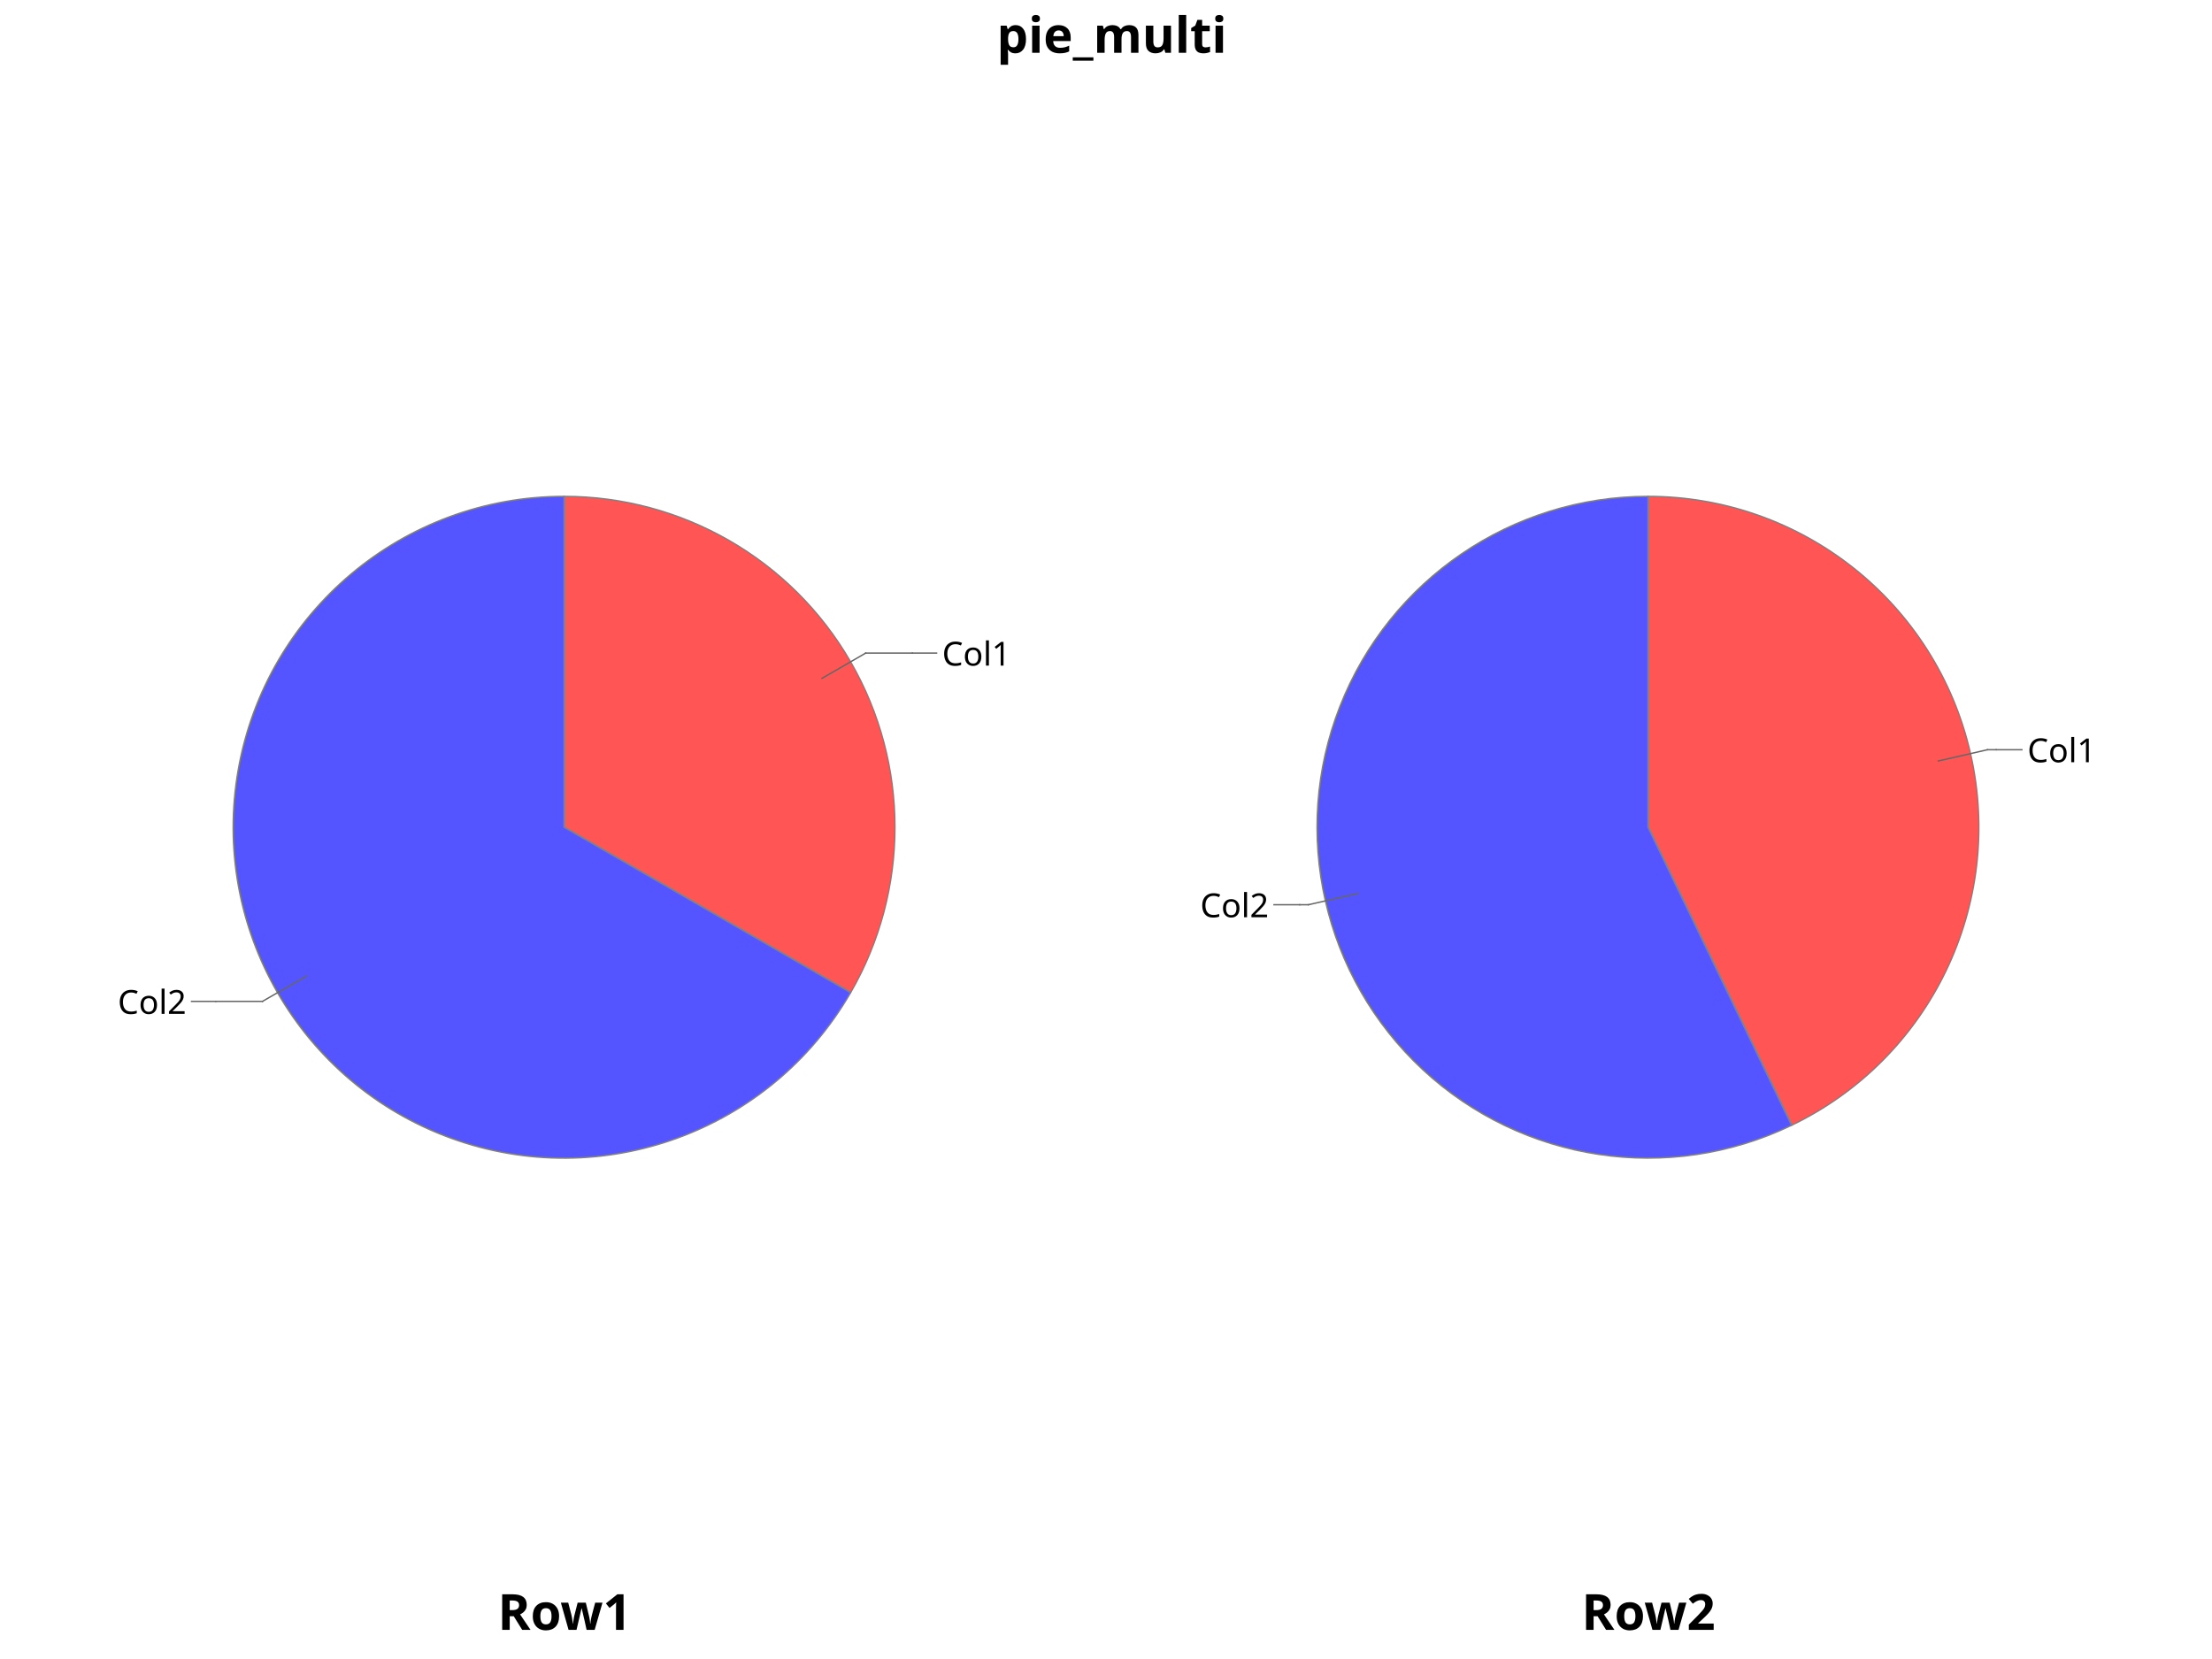
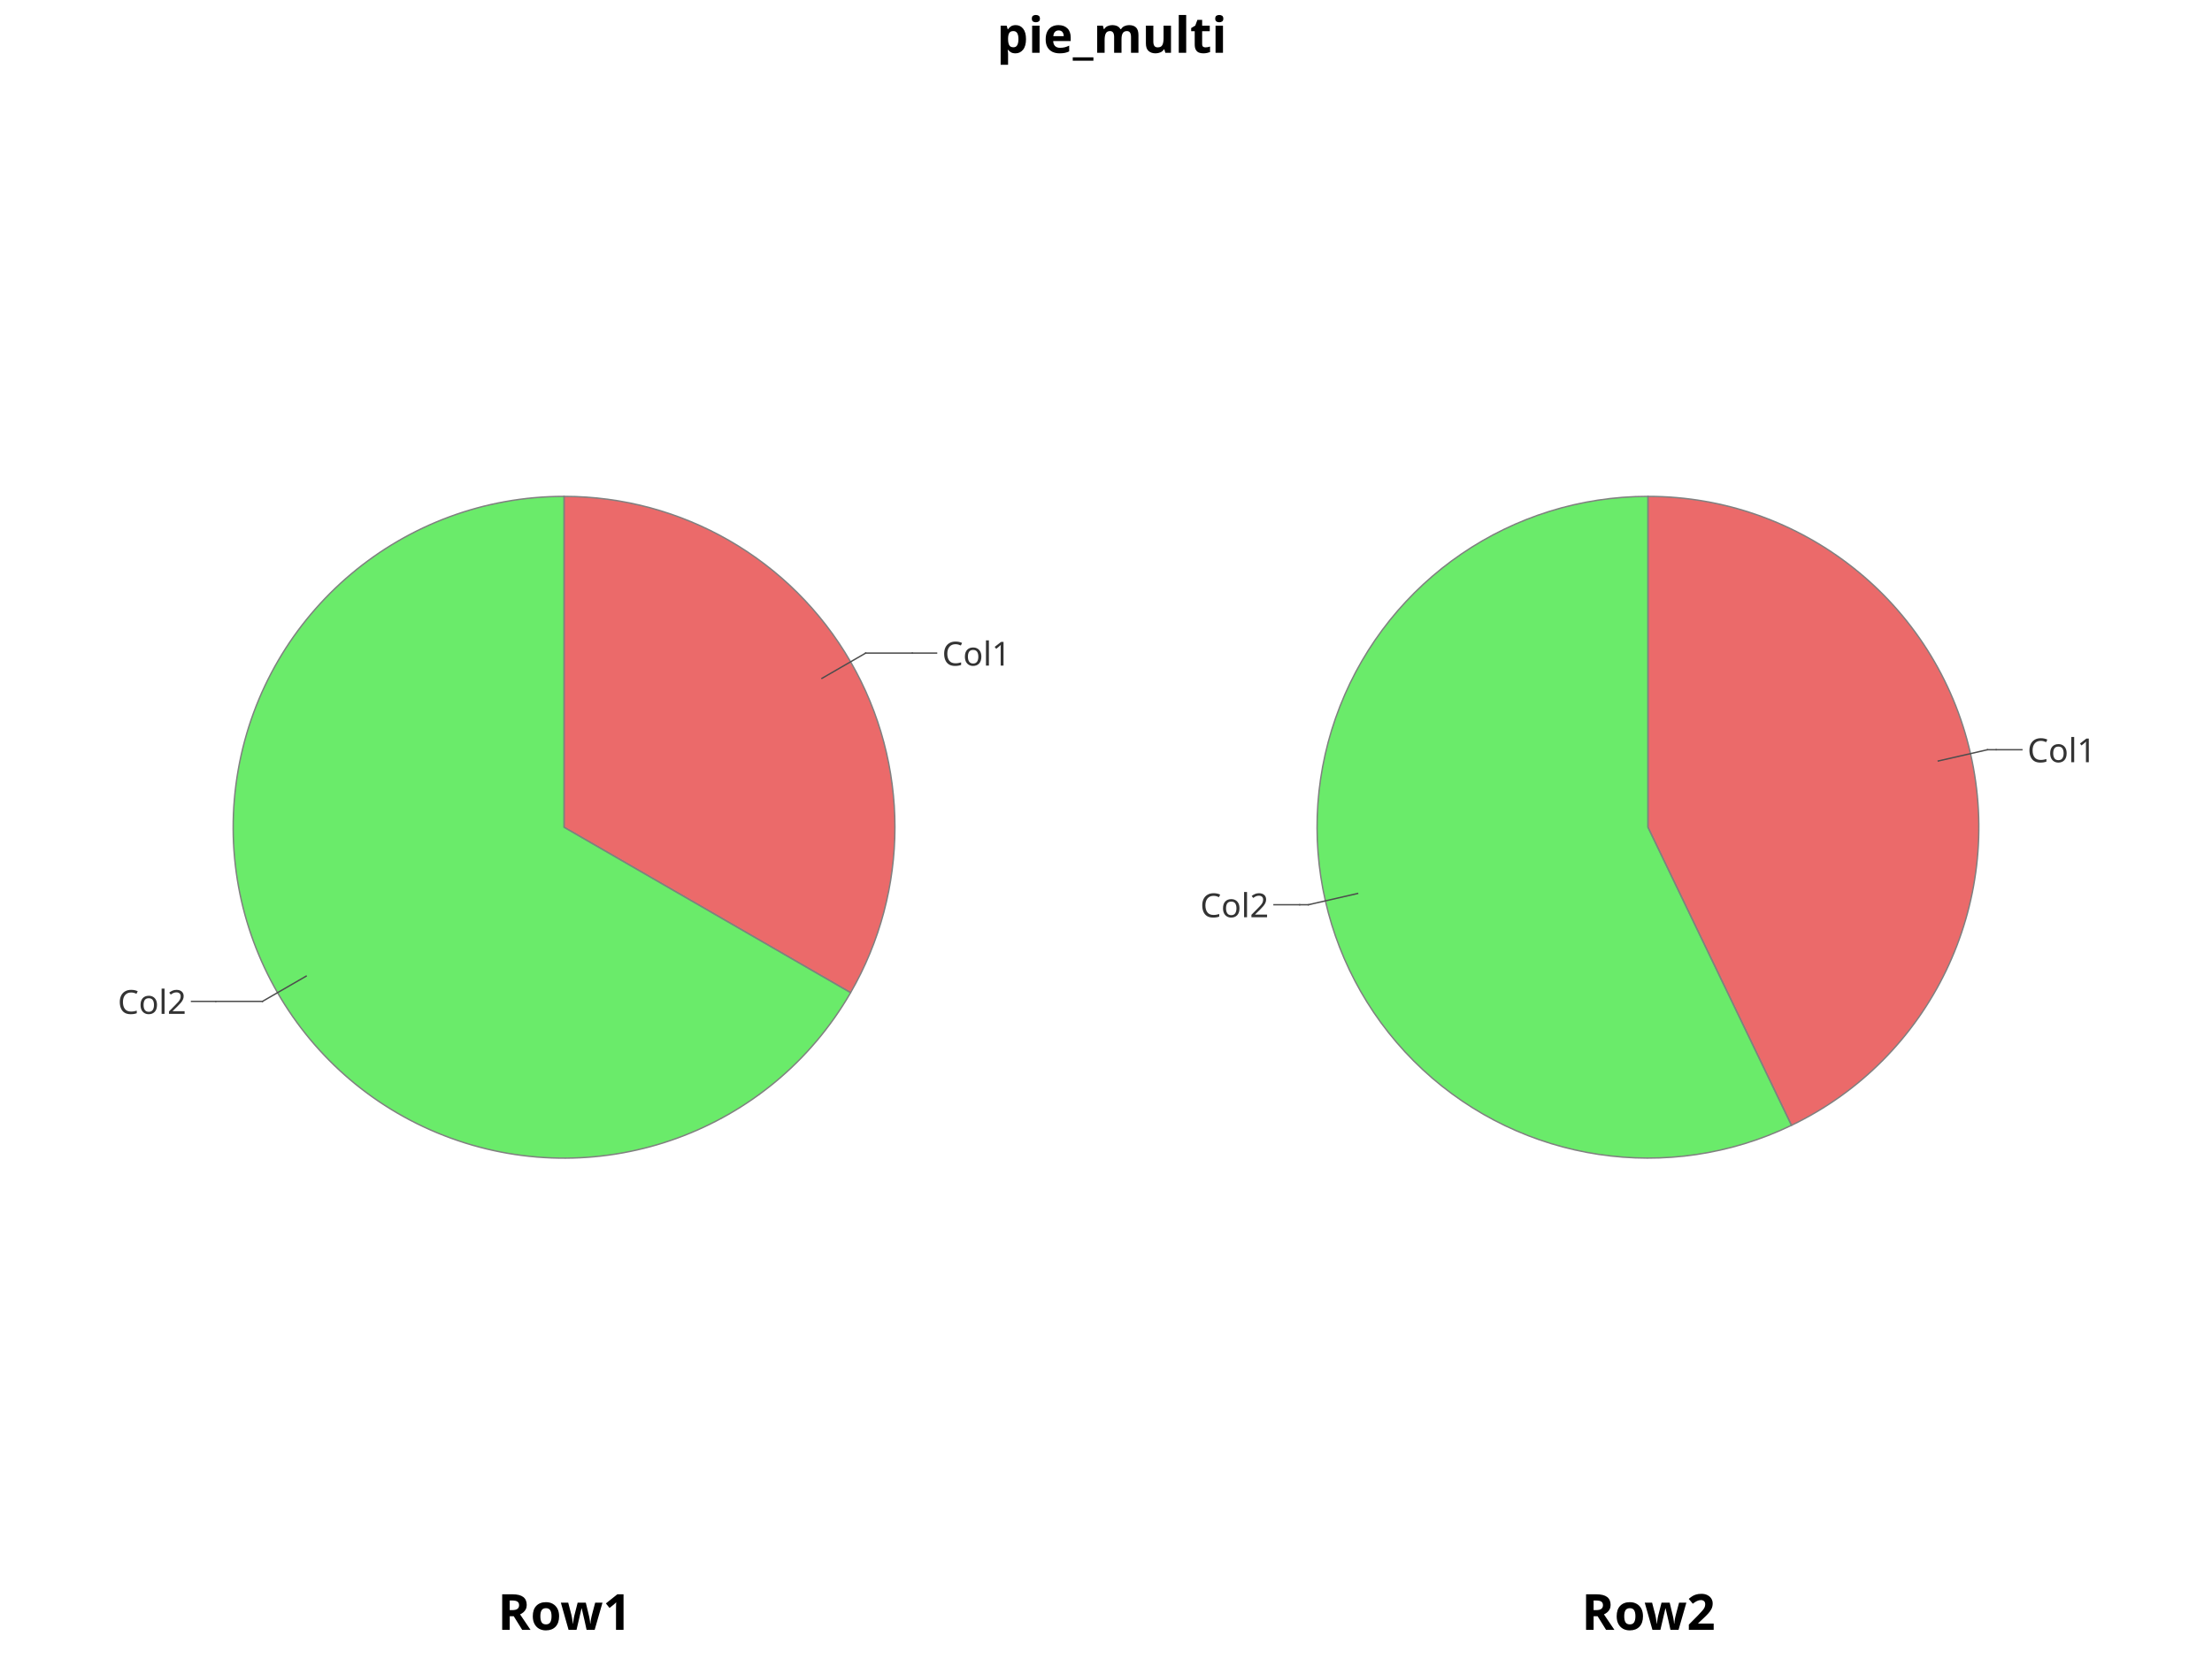
<svg xmlns="http://www.w3.org/2000/svg" width="800px" height="600px" text-rendering="auto" shape-rendering="auto">
  <defs>
-     <clipPath id="1702858421779814clip-0">
+     <clipPath id="49771401122900clip-0">
      <path d="M 0 0 L 800 0 L 800 600 L 0 600 L 0 0 Z " />
    </clipPath>
-     <clipPath id="1702858421779814clip-1">
+     <clipPath id="49771401122900clip-1">
      <path d="M 8 28 L 8 595 L 400 595 L 400 28 Z " />
    </clipPath>
-     <clipPath id="1702858421779814clip-2">
+     <clipPath id="49771401122900clip-2">
      <path d="M 16 32 L 16 566.36 L 392 566.36 L 392 32 Z " />
    </clipPath>
-     <clipPath id="1702858421779814clip-3">
+     <clipPath id="49771401122900clip-3">
      <path d="M 400 28 L 400 595 L 792 595 L 792 28 Z " />
    </clipPath>
-     <clipPath id="1702858421779814clip-4">
+     <clipPath id="49771401122900clip-4">
      <path d="M 408 32 L 408 566.36 L 784 566.36 L 784 32 Z " />
    </clipPath>
  </defs>
-   <rect x="0" y="0" width="800" height="600" style="fill: rgb(255,255,255); fill-opacity: 1.0" transform="matrix(1,0,0,1,0,0)" clip-path="url(#1702858421779814clip-0)" />
+   <rect x="0" y="0" width="800" height="600" style="fill: rgb(255,255,255); fill-opacity: 1.0" transform="matrix(1,0,0,1,0,0)" clip-path="url(#49771401122900clip-0)" />
  <g transform="matrix(1,0,0,1,0,0)">
-     <text x="360.49" y="19.1" style="fill: rgb(0,0,0); fill-opacity: 1.0; font-family: sans-serif; font-size: 18px; font-weight: bold;" clip-path="url(#1702858421779814clip-0)">pie_multi</text>
+     <text x="360.49" y="19.1" style="fill: rgb(0,0,0); fill-opacity: 1.0; font-family: sans-serif; font-size: 18px; font-weight: bold;" clip-path="url(#49771401122900clip-0)">pie_multi</text>
  </g>
-   <rect x="8" y="28" width="392" height="567" style="fill: rgb(255,255,255); fill-opacity: 1.0" transform="matrix(1,0,0,1,0,0)" clip-path="url(#1702858421779814clip-1)" />
+   <rect x="8" y="28" width="392" height="567" style="fill: rgb(255,255,255); fill-opacity: 1.0" transform="matrix(1,0,0,1,0,0)" clip-path="url(#49771401122900clip-1)" />
  <g transform="matrix(1,0,0,1,0,0)">
-     <text x="180" y="589.46" style="fill: rgb(0,0,0); fill-opacity: 1.0; font-family: sans-serif; font-size: 18px; font-weight: bold;" clip-path="url(#1702858421779814clip-1)">Row1</text>
+     <text x="180" y="589.46" style="fill: rgb(0,0,0); fill-opacity: 1.0; font-family: sans-serif; font-size: 18px; font-weight: bold;" clip-path="url(#49771401122900clip-1)">Row1</text>
  </g>
-   <rect x="16" y="32" width="376" height="534.36" style="fill: rgb(255,255,255); fill-opacity: 1.0" transform="matrix(1,0,0,1,0,0)" clip-path="url(#1702858421779814clip-1)" />
-   <g style="fill: rgb(255,85,85); fill-opacity: 1.0; stroke: none" transform="matrix(1,0,0,1,0,0)" clip-path="url(#1702858421779814clip-2)">
+   <rect x="16" y="32" width="376" height="534.36" style="fill: rgb(255,255,255); fill-opacity: 1.0" transform="matrix(1,0,0,1,0,0)" clip-path="url(#49771401122900clip-1)" />
+   <g style="fill: rgb(230,69,69); fill-opacity: 0.8; stroke: none" transform="matrix(1,0,0,1,0,0)" clip-path="url(#49771401122900clip-2)">
    <path d="M 204 179.52 C 246.75 179.52 286.25 202.33 307.63 239.35 C 329.01 276.37 329.01 321.99 307.63 359.01 L 204 299.18 Z " />
  </g>
-   <g style="stroke-width: 0.5;stroke: rgb(128,128,128);stroke-opacity: 1.0;stroke-linecap: round;stroke-linejoin: round;shape-rendering:geometricPrecision;; fill: none" transform="matrix(1,0,0,1,0,0)" clip-path="url(#1702858421779814clip-2)">
+   <g style="stroke-width: 0.5;stroke: rgb(128,128,128);stroke-opacity: 1.0;stroke-linecap: round;stroke-linejoin: round;shape-rendering:geometricPrecision;; fill: none" transform="matrix(1,0,0,1,0,0)" clip-path="url(#49771401122900clip-2)">
    <path d="M 204 179.52 C 246.75 179.52 286.25 202.33 307.63 239.35 C 329.01 276.37 329.01 321.99 307.63 359.01 L 204 299.18 Z " />
  </g>
-   <g style="fill: rgb(85,85,255); fill-opacity: 1.0; stroke: none" transform="matrix(1,0,0,1,0,0)" clip-path="url(#1702858421779814clip-2)">
+   <g style="fill: rgb(69,230,69); fill-opacity: 0.8; stroke: none" transform="matrix(1,0,0,1,0,0)" clip-path="url(#49771401122900clip-2)">
    <path d="M 307.63 359.01 C 278.59 409.3 217.64 431.49 163.07 411.63 C 108.5 391.76 76.07 335.59 86.16 278.4 C 96.24 221.21 145.93 179.52 204 179.52 L 204 299.18 Z " />
  </g>
-   <g style="stroke-width: 0.5;stroke: rgb(128,128,128);stroke-opacity: 1.0;stroke-linecap: round;stroke-linejoin: round;shape-rendering:geometricPrecision;; fill: none" transform="matrix(1,0,0,1,0,0)" clip-path="url(#1702858421779814clip-2)">
+   <g style="stroke-width: 0.5;stroke: rgb(128,128,128);stroke-opacity: 1.0;stroke-linecap: round;stroke-linejoin: round;shape-rendering:geometricPrecision;; fill: none" transform="matrix(1,0,0,1,0,0)" clip-path="url(#49771401122900clip-2)">
    <path d="M 307.63 359.01 C 278.59 409.3 217.64 431.49 163.07 411.63 C 108.5 391.76 76.07 335.59 86.16 278.4 C 96.24 221.21 145.93 179.52 204 179.52 L 204 299.18 Z " />
  </g>
-   <line x1="110.73" y1="353.03" x2="94.92" y2="362.16" style="stroke-width: 0.5;stroke: rgb(102,102,102);stroke-opacity: 1.0;stroke-linecap: square;shape-rendering:geometricPrecision;" transform="matrix(1,0,0,1,0,0)" clip-path="url(#1702858421779814clip-2)" />
-   <line x1="78.04" y1="362.16" x2="94.92" y2="362.16" style="stroke-width: 0.5;stroke: rgb(102,102,102);stroke-opacity: 1.0;stroke-linecap: square;shape-rendering:geometricPrecision;" transform="matrix(1,0,0,1,0,0)" clip-path="url(#1702858421779814clip-2)" />
-   <line x1="78.04" y1="362.16" x2="69.27" y2="362.16" style="stroke-width: 0.5;stroke: rgb(102,102,102);stroke-opacity: 1.0;stroke-linecap: square;shape-rendering:geometricPrecision;" transform="matrix(1,0,0,1,0,0)" clip-path="url(#1702858421779814clip-2)" />
+   <line x1="110.73" y1="353.03" x2="94.92" y2="362.16" style="stroke-width: 0.5;stroke: rgb(77,77,77);stroke-opacity: 1.0;stroke-linecap: square;shape-rendering:geometricPrecision;" transform="matrix(1,0,0,1,0,0)" clip-path="url(#49771401122900clip-2)" />
+   <line x1="78.04" y1="362.16" x2="94.92" y2="362.16" style="stroke-width: 0.5;stroke: rgb(77,77,77);stroke-opacity: 1.0;stroke-linecap: square;shape-rendering:geometricPrecision;" transform="matrix(1,0,0,1,0,0)" clip-path="url(#49771401122900clip-2)" />
+   <line x1="78.04" y1="362.16" x2="69.27" y2="362.16" style="stroke-width: 0.5;stroke: rgb(77,77,77);stroke-opacity: 1.0;stroke-linecap: square;shape-rendering:geometricPrecision;" transform="matrix(1,0,0,1,0,0)" clip-path="url(#49771401122900clip-2)" />
  <g transform="matrix(1,0,0,1,0,0)">
-     <text x="42.59" y="366.68" style="fill: rgb(0,0,0); fill-opacity: 1.0; font-family: sans-serif; font-size: 12px;" clip-path="url(#1702858421779814clip-2)">Col2</text>
+     <text x="42.59" y="366.68" style="fill: rgb(51,51,51); fill-opacity: 1.0; font-family: sans-serif; font-size: 12px;" clip-path="url(#49771401122900clip-2)">Col2</text>
  </g>
-   <line x1="297.27" y1="245.33" x2="313.08" y2="236.2" style="stroke-width: 0.5;stroke: rgb(102,102,102);stroke-opacity: 1.0;stroke-linecap: square;shape-rendering:geometricPrecision;" transform="matrix(1,0,0,1,0,0)" clip-path="url(#1702858421779814clip-2)" />
-   <line x1="329.96" y1="236.2" x2="313.08" y2="236.2" style="stroke-width: 0.5;stroke: rgb(102,102,102);stroke-opacity: 1.0;stroke-linecap: square;shape-rendering:geometricPrecision;" transform="matrix(1,0,0,1,0,0)" clip-path="url(#1702858421779814clip-2)" />
-   <line x1="329.96" y1="236.2" x2="338.73" y2="236.2" style="stroke-width: 0.5;stroke: rgb(102,102,102);stroke-opacity: 1.0;stroke-linecap: square;shape-rendering:geometricPrecision;" transform="matrix(1,0,0,1,0,0)" clip-path="url(#1702858421779814clip-2)" />
+   <line x1="297.27" y1="245.33" x2="313.08" y2="236.2" style="stroke-width: 0.5;stroke: rgb(77,77,77);stroke-opacity: 1.0;stroke-linecap: square;shape-rendering:geometricPrecision;" transform="matrix(1,0,0,1,0,0)" clip-path="url(#49771401122900clip-2)" />
+   <line x1="329.96" y1="236.2" x2="313.08" y2="236.2" style="stroke-width: 0.5;stroke: rgb(77,77,77);stroke-opacity: 1.0;stroke-linecap: square;shape-rendering:geometricPrecision;" transform="matrix(1,0,0,1,0,0)" clip-path="url(#49771401122900clip-2)" />
+   <line x1="329.96" y1="236.2" x2="338.73" y2="236.2" style="stroke-width: 0.5;stroke: rgb(77,77,77);stroke-opacity: 1.0;stroke-linecap: square;shape-rendering:geometricPrecision;" transform="matrix(1,0,0,1,0,0)" clip-path="url(#49771401122900clip-2)" />
  <g transform="matrix(1,0,0,1,0,0)">
-     <text x="340.73" y="240.72" style="fill: rgb(0,0,0); fill-opacity: 1.0; font-family: sans-serif; font-size: 12px;" clip-path="url(#1702858421779814clip-2)">Col1</text>
+     <text x="340.73" y="240.72" style="fill: rgb(51,51,51); fill-opacity: 1.0; font-family: sans-serif; font-size: 12px;" clip-path="url(#49771401122900clip-2)">Col1</text>
  </g>
-   <rect x="400" y="28" width="392" height="567" style="fill: rgb(255,255,255); fill-opacity: 1.0" transform="matrix(1,0,0,1,0,0)" clip-path="url(#1702858421779814clip-3)" />
+   <rect x="400" y="28" width="392" height="567" style="fill: rgb(255,255,255); fill-opacity: 1.0" transform="matrix(1,0,0,1,0,0)" clip-path="url(#49771401122900clip-3)" />
  <g transform="matrix(1,0,0,1,0,0)">
-     <text x="572" y="589.46" style="fill: rgb(0,0,0); fill-opacity: 1.0; font-family: sans-serif; font-size: 18px; font-weight: bold;" clip-path="url(#1702858421779814clip-3)">Row2</text>
+     <text x="572" y="589.46" style="fill: rgb(0,0,0); fill-opacity: 1.0; font-family: sans-serif; font-size: 18px; font-weight: bold;" clip-path="url(#49771401122900clip-3)">Row2</text>
  </g>
-   <rect x="408" y="32" width="376" height="534.36" style="fill: rgb(255,255,255); fill-opacity: 1.0" transform="matrix(1,0,0,1,0,0)" clip-path="url(#1702858421779814clip-3)" />
-   <g style="fill: rgb(255,85,85); fill-opacity: 1.0; stroke: none" transform="matrix(1,0,0,1,0,0)" clip-path="url(#1702858421779814clip-4)">
+   <rect x="408" y="32" width="376" height="534.36" style="fill: rgb(255,255,255); fill-opacity: 1.0" transform="matrix(1,0,0,1,0,0)" clip-path="url(#49771401122900clip-3)" />
+   <g style="fill: rgb(230,69,69); fill-opacity: 0.8; stroke: none" transform="matrix(1,0,0,1,0,0)" clip-path="url(#49771401122900clip-4)">
    <path d="M 596 179.52 C 651.83 179.52 700.24 218.12 712.66 272.55 C 725.08 326.98 698.22 382.77 647.92 406.99 L 596 299.18 Z " />
  </g>
-   <g style="stroke-width: 0.5;stroke: rgb(128,128,128);stroke-opacity: 1.0;stroke-linecap: round;stroke-linejoin: round;shape-rendering:geometricPrecision;; fill: none" transform="matrix(1,0,0,1,0,0)" clip-path="url(#1702858421779814clip-4)">
+   <g style="stroke-width: 0.5;stroke: rgb(128,128,128);stroke-opacity: 1.0;stroke-linecap: round;stroke-linejoin: round;shape-rendering:geometricPrecision;; fill: none" transform="matrix(1,0,0,1,0,0)" clip-path="url(#49771401122900clip-4)">
    <path d="M 596 179.52 C 651.83 179.52 700.24 218.12 712.66 272.55 C 725.08 326.98 698.22 382.77 647.92 406.99 L 596 299.18 Z " />
  </g>
-   <g style="fill: rgb(85,85,255); fill-opacity: 1.0; stroke: none" transform="matrix(1,0,0,1,0,0)" clip-path="url(#1702858421779814clip-4)">
+   <g style="fill: rgb(69,230,69); fill-opacity: 0.8; stroke: none" transform="matrix(1,0,0,1,0,0)" clip-path="url(#49771401122900clip-4)">
    <path d="M 647.92 406.99 C 603.58 428.34 550.69 420.37 514.61 386.9 C 478.53 353.42 466.63 301.27 484.61 255.46 C 502.59 209.65 546.79 179.52 596 179.52 L 596 299.18 Z " />
  </g>
-   <g style="stroke-width: 0.5;stroke: rgb(128,128,128);stroke-opacity: 1.0;stroke-linecap: round;stroke-linejoin: round;shape-rendering:geometricPrecision;; fill: none" transform="matrix(1,0,0,1,0,0)" clip-path="url(#1702858421779814clip-4)">
+   <g style="stroke-width: 0.5;stroke: rgb(128,128,128);stroke-opacity: 1.0;stroke-linecap: round;stroke-linejoin: round;shape-rendering:geometricPrecision;; fill: none" transform="matrix(1,0,0,1,0,0)" clip-path="url(#49771401122900clip-4)">
    <path d="M 647.92 406.99 C 603.58 428.34 550.69 420.37 514.61 386.9 C 478.53 353.42 466.63 301.27 484.61 255.46 C 502.59 209.65 546.79 179.52 596 179.52 L 596 299.18 Z " />
  </g>
-   <line x1="491" y1="323.14" x2="473.2" y2="327.21" style="stroke-width: 0.5;stroke: rgb(102,102,102);stroke-opacity: 1.0;stroke-linecap: square;shape-rendering:geometricPrecision;" transform="matrix(1,0,0,1,0,0)" clip-path="url(#1702858421779814clip-4)" />
-   <line x1="470.04" y1="327.21" x2="473.2" y2="327.21" style="stroke-width: 0.5;stroke: rgb(102,102,102);stroke-opacity: 1.0;stroke-linecap: square;shape-rendering:geometricPrecision;" transform="matrix(1,0,0,1,0,0)" clip-path="url(#1702858421779814clip-4)" />
-   <line x1="470.04" y1="327.21" x2="460.76" y2="327.21" style="stroke-width: 0.5;stroke: rgb(102,102,102);stroke-opacity: 1.0;stroke-linecap: square;shape-rendering:geometricPrecision;" transform="matrix(1,0,0,1,0,0)" clip-path="url(#1702858421779814clip-4)" />
+   <line x1="491" y1="323.14" x2="473.2" y2="327.21" style="stroke-width: 0.5;stroke: rgb(77,77,77);stroke-opacity: 1.0;stroke-linecap: square;shape-rendering:geometricPrecision;" transform="matrix(1,0,0,1,0,0)" clip-path="url(#49771401122900clip-4)" />
+   <line x1="470.04" y1="327.21" x2="473.2" y2="327.21" style="stroke-width: 0.5;stroke: rgb(77,77,77);stroke-opacity: 1.0;stroke-linecap: square;shape-rendering:geometricPrecision;" transform="matrix(1,0,0,1,0,0)" clip-path="url(#49771401122900clip-4)" />
+   <line x1="470.04" y1="327.21" x2="460.76" y2="327.21" style="stroke-width: 0.5;stroke: rgb(77,77,77);stroke-opacity: 1.0;stroke-linecap: square;shape-rendering:geometricPrecision;" transform="matrix(1,0,0,1,0,0)" clip-path="url(#49771401122900clip-4)" />
  <g transform="matrix(1,0,0,1,0,0)">
-     <text x="434.08" y="331.73" style="fill: rgb(0,0,0); fill-opacity: 1.0; font-family: sans-serif; font-size: 12px;" clip-path="url(#1702858421779814clip-4)">Col2</text>
+     <text x="434.08" y="331.73" style="fill: rgb(51,51,51); fill-opacity: 1.0; font-family: sans-serif; font-size: 12px;" clip-path="url(#49771401122900clip-4)">Col2</text>
  </g>
-   <line x1="701" y1="275.22" x2="718.8" y2="271.15" style="stroke-width: 0.5;stroke: rgb(102,102,102);stroke-opacity: 1.0;stroke-linecap: square;shape-rendering:geometricPrecision;" transform="matrix(1,0,0,1,0,0)" clip-path="url(#1702858421779814clip-4)" />
-   <line x1="721.96" y1="271.15" x2="718.8" y2="271.15" style="stroke-width: 0.5;stroke: rgb(102,102,102);stroke-opacity: 1.0;stroke-linecap: square;shape-rendering:geometricPrecision;" transform="matrix(1,0,0,1,0,0)" clip-path="url(#1702858421779814clip-4)" />
-   <line x1="721.96" y1="271.15" x2="731.24" y2="271.15" style="stroke-width: 0.5;stroke: rgb(102,102,102);stroke-opacity: 1.0;stroke-linecap: square;shape-rendering:geometricPrecision;" transform="matrix(1,0,0,1,0,0)" clip-path="url(#1702858421779814clip-4)" />
+   <line x1="701" y1="275.22" x2="718.8" y2="271.15" style="stroke-width: 0.5;stroke: rgb(77,77,77);stroke-opacity: 1.0;stroke-linecap: square;shape-rendering:geometricPrecision;" transform="matrix(1,0,0,1,0,0)" clip-path="url(#49771401122900clip-4)" />
+   <line x1="721.96" y1="271.15" x2="718.8" y2="271.15" style="stroke-width: 0.5;stroke: rgb(77,77,77);stroke-opacity: 1.0;stroke-linecap: square;shape-rendering:geometricPrecision;" transform="matrix(1,0,0,1,0,0)" clip-path="url(#49771401122900clip-4)" />
+   <line x1="721.96" y1="271.15" x2="731.24" y2="271.15" style="stroke-width: 0.5;stroke: rgb(77,77,77);stroke-opacity: 1.0;stroke-linecap: square;shape-rendering:geometricPrecision;" transform="matrix(1,0,0,1,0,0)" clip-path="url(#49771401122900clip-4)" />
  <g transform="matrix(1,0,0,1,0,0)">
-     <text x="733.24" y="275.67" style="fill: rgb(0,0,0); fill-opacity: 1.0; font-family: sans-serif; font-size: 12px;" clip-path="url(#1702858421779814clip-4)">Col1</text>
+     <text x="733.24" y="275.67" style="fill: rgb(51,51,51); fill-opacity: 1.0; font-family: sans-serif; font-size: 12px;" clip-path="url(#49771401122900clip-4)">Col1</text>
  </g>
</svg>
